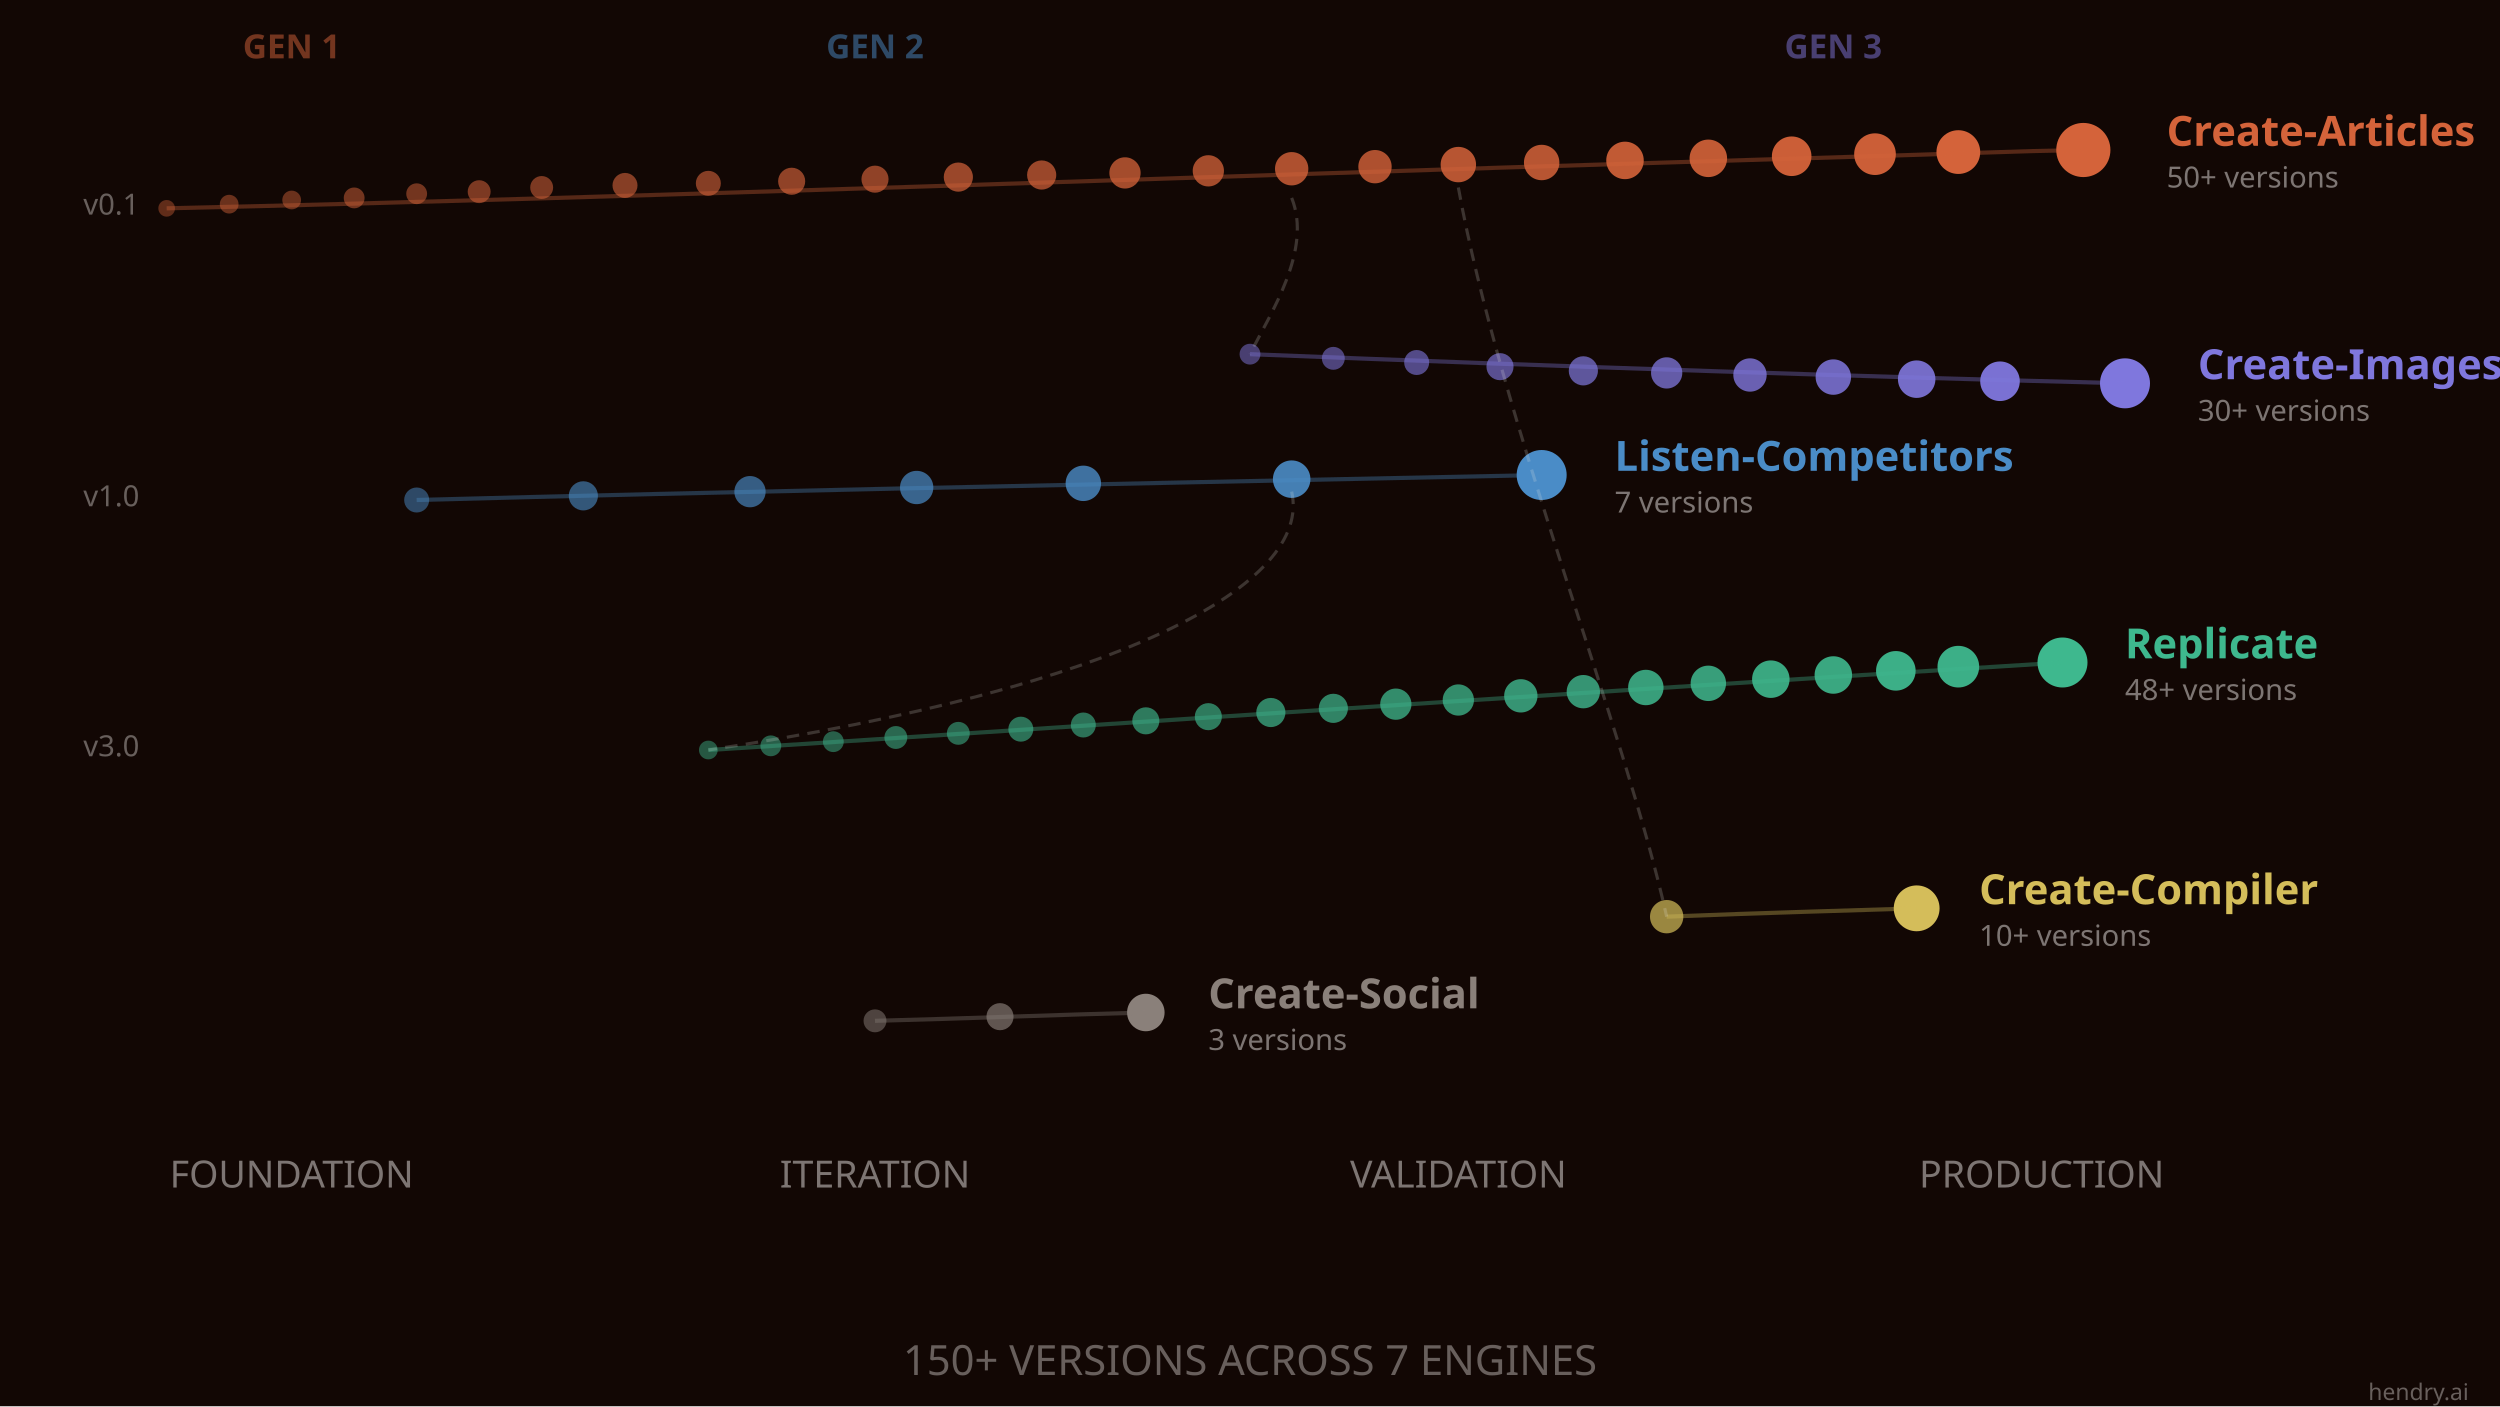
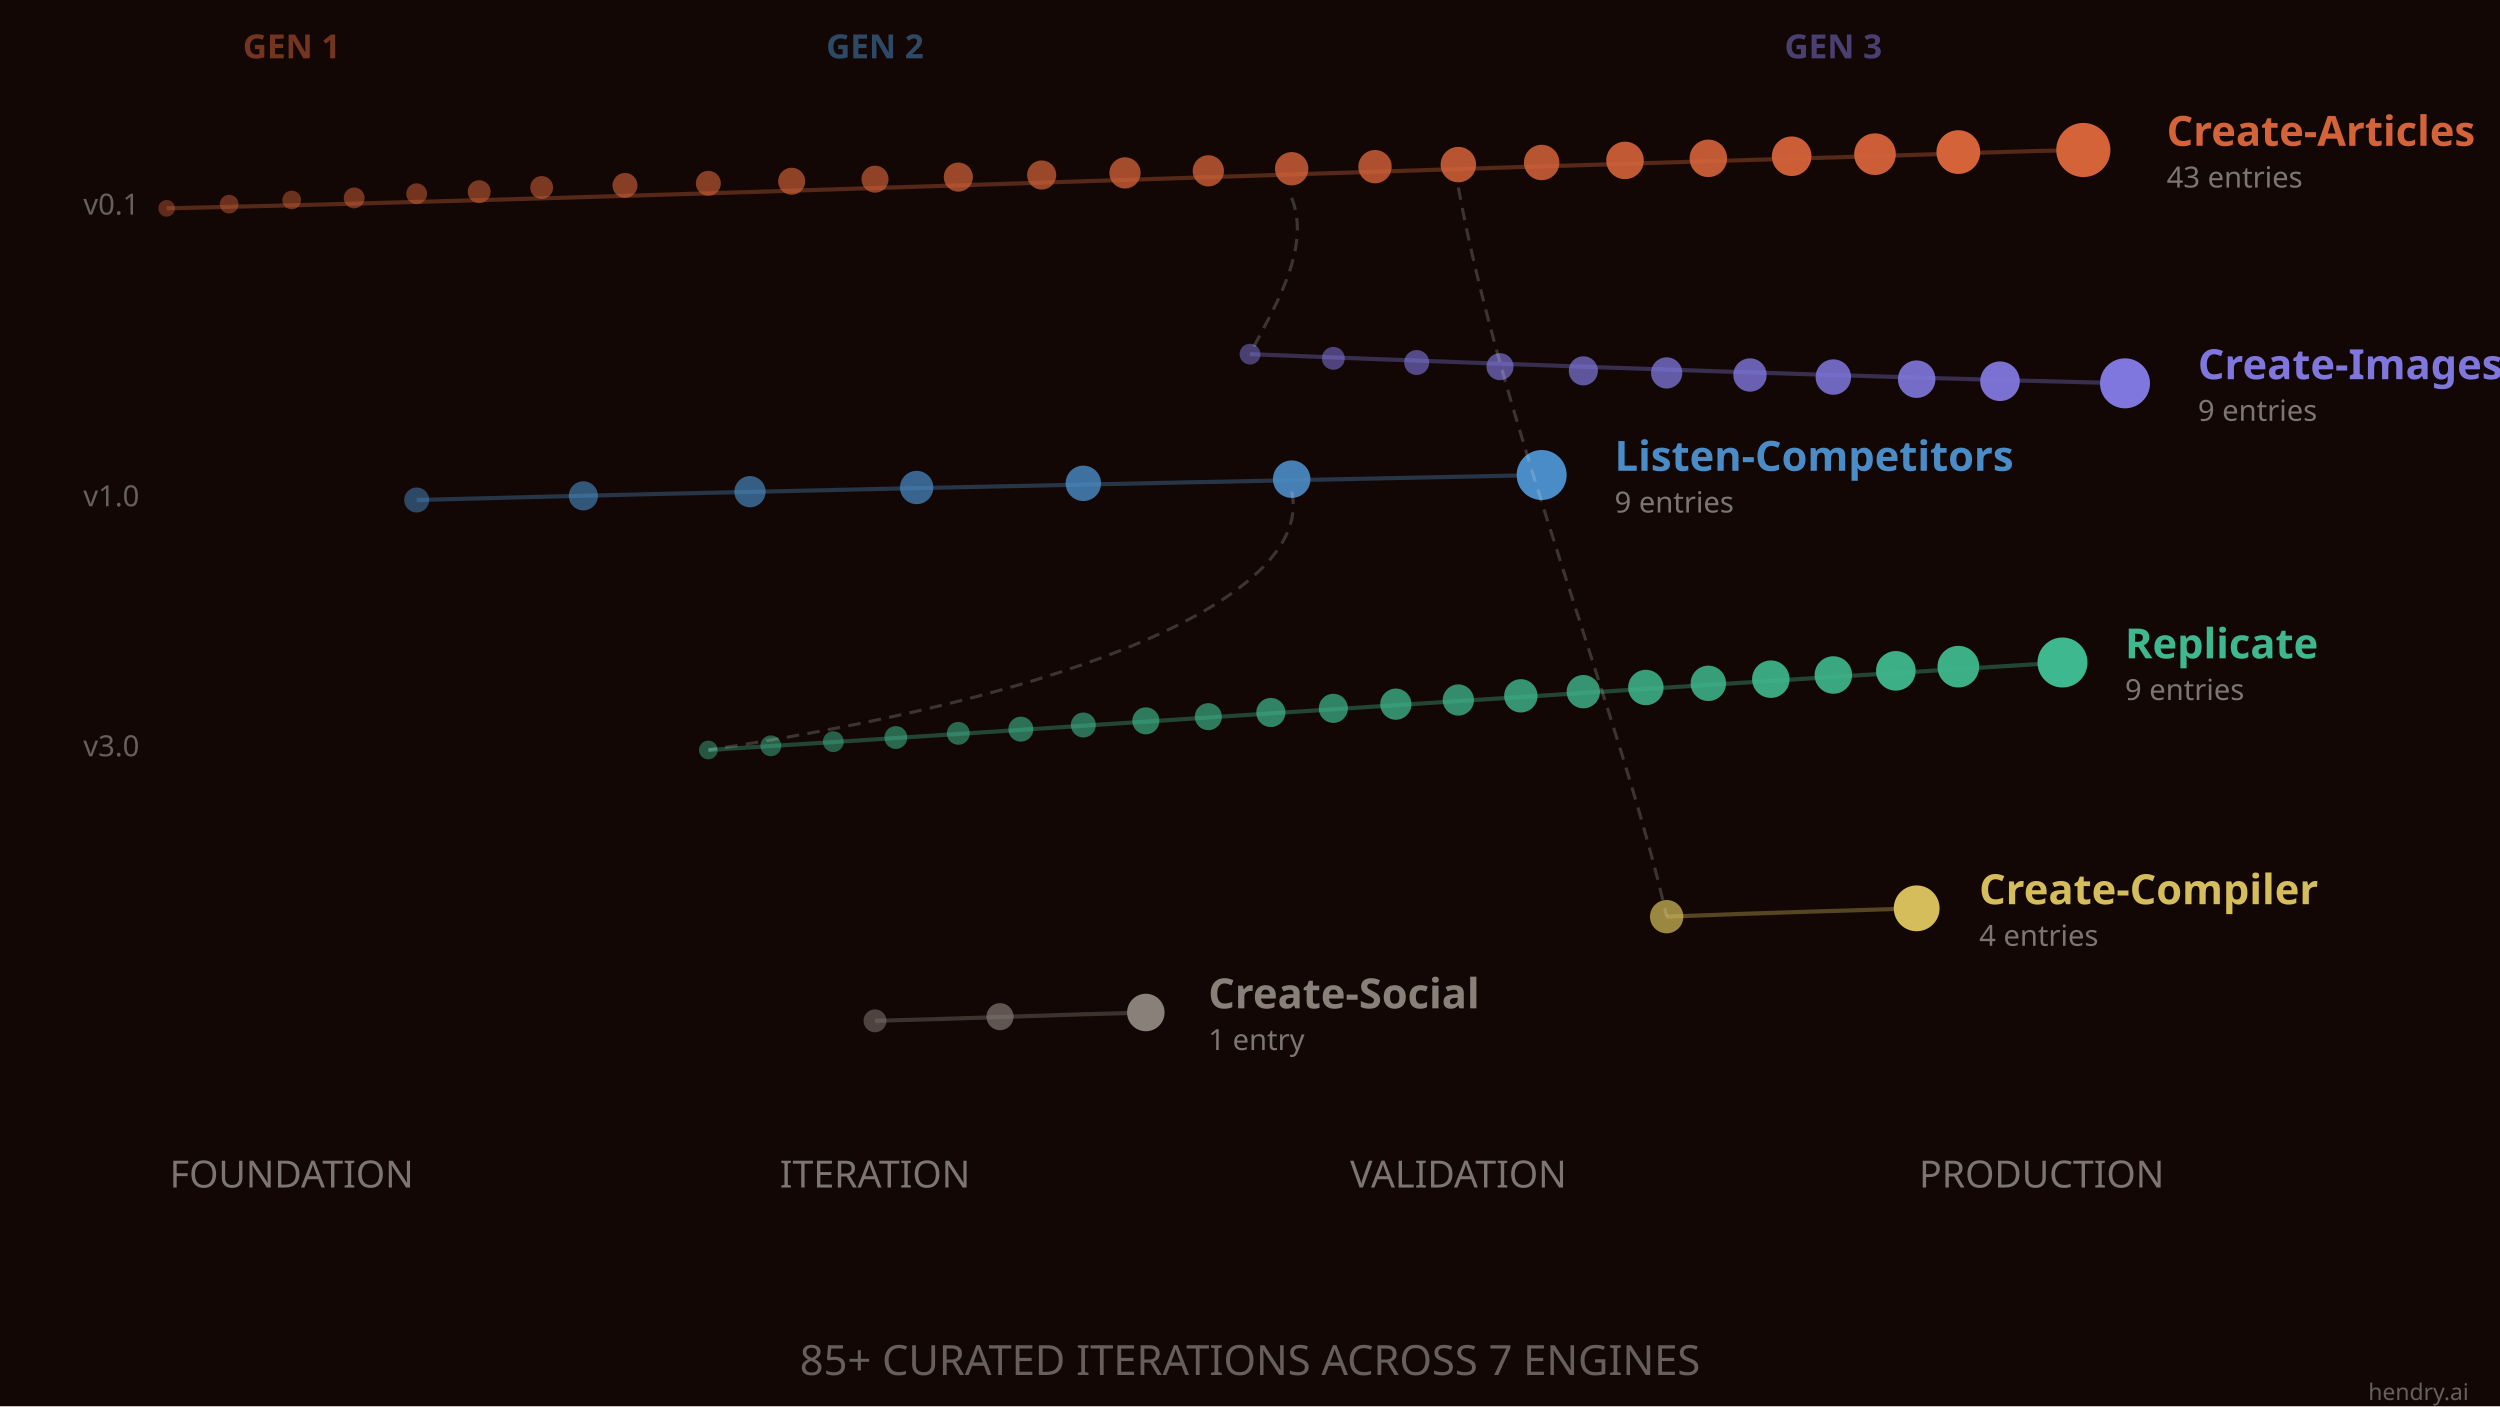
- <svg xmlns="http://www.w3.org/2000/svg" viewBox="0 0 1200 675" style="width: 100%; height: auto;" role="img" aria-label="Iteration paths across six AI marketing engines converging toward production, showing 150+ versions across seven engines and three generations">
+ <svg xmlns="http://www.w3.org/2000/svg" viewBox="0 0 1200 675" style="width: 100%; height: auto;" role="img" aria-label="Iteration paths across seven AI marketing engines converging toward production, showing 85+ curated iterations across three generations">
  <rect width="1200" height="675" fill="#120704" />
  <text x="140" y="28" text-anchor="middle" font-family="Barlow Semi Condensed, sans-serif" font-size="16" font-weight="600" fill="#D4633A" opacity="0.5">GEN 1</text>
  <text x="420" y="28" text-anchor="middle" font-family="Barlow Semi Condensed, sans-serif" font-size="16" font-weight="600" fill="#4A8CC7" opacity="0.5">GEN 2</text>
  <text x="880" y="28" text-anchor="middle" font-family="Barlow Semi Condensed, sans-serif" font-size="16" font-weight="600" fill="#7F77DD" opacity="0.5">GEN 3</text>
  <g fill="#D4633A">
    <circle cx="80" cy="100" r="4" opacity="0.4" />
    <circle cx="110" cy="98" r="4.5" opacity="0.45" />
    <circle cx="140" cy="96" r="4.5" opacity="0.45" />
    <circle cx="170" cy="95" r="5" opacity="0.5" />
    <circle cx="200" cy="93" r="5" opacity="0.5" />
    <circle cx="230" cy="92" r="5.5" opacity="0.55" />
    <circle cx="260" cy="90" r="5.5" opacity="0.55" />
    <circle cx="300" cy="89" r="6" opacity="0.6" />
    <circle cx="340" cy="88" r="6" opacity="0.6" />
    <circle cx="380" cy="87" r="6.5" opacity="0.65" />
    <circle cx="420" cy="86" r="6.5" opacity="0.65" />
    <circle cx="460" cy="85" r="7" opacity="0.7" />
    <circle cx="500" cy="84" r="7" opacity="0.7" />
    <circle cx="540" cy="83" r="7.5" opacity="0.75" />
    <circle cx="580" cy="82" r="7.5" opacity="0.75" />
    <circle cx="620" cy="81" r="8" opacity="0.8" />
    <circle cx="660" cy="80" r="8" opacity="0.8" />
    <circle cx="700" cy="79" r="8.5" opacity="0.85" />
    <circle cx="740" cy="78" r="8.5" opacity="0.85" />
    <circle cx="780" cy="77" r="9" opacity="0.9" />
    <circle cx="820" cy="76" r="9" opacity="0.9" />
    <circle cx="860" cy="75" r="9.5" opacity="0.95" />
    <circle cx="900" cy="74" r="10" opacity="0.95" />
    <circle cx="940" cy="73" r="10.5" opacity="1.0" />
  </g>
  <circle cx="1000" cy="72" r="13" fill="#D4633A" />
  <path d="M80,100 C300,95 600,84 800,78 S950,73 1000,72" fill="none" stroke="#D4633A" stroke-width="2" opacity="0.35" />
  <g fill="#4A8CC7">
    <circle cx="200" cy="240" r="6" opacity="0.5" />
    <circle cx="280" cy="238" r="7" opacity="0.6" />
    <circle cx="360" cy="236" r="7.5" opacity="0.65" />
    <circle cx="440" cy="234" r="8" opacity="0.7" />
    <circle cx="520" cy="232" r="8.5" opacity="0.8" />
    <circle cx="620" cy="230" r="9" opacity="0.9" />
  </g>
  <circle cx="740" cy="228" r="12" fill="#4A8CC7" />
  <path d="M200,240 C350,236 500,233 740,228" fill="none" stroke="#4A8CC7" stroke-width="2" opacity="0.35" />
  <g fill="#3EB88E">
    <circle cx="340" cy="360" r="4.5" opacity="0.45" />
    <circle cx="370" cy="358" r="5" opacity="0.5" />
    <circle cx="400" cy="356" r="5" opacity="0.5" />
    <circle cx="430" cy="354" r="5.5" opacity="0.55" />
    <circle cx="460" cy="352" r="5.5" opacity="0.55" />
    <circle cx="490" cy="350" r="6" opacity="0.6" />
    <circle cx="520" cy="348" r="6" opacity="0.6" />
    <circle cx="550" cy="346" r="6.5" opacity="0.65" />
    <circle cx="580" cy="344" r="6.5" opacity="0.65" />
    <circle cx="610" cy="342" r="7" opacity="0.7" />
    <circle cx="640" cy="340" r="7" opacity="0.7" />
    <circle cx="670" cy="338" r="7.5" opacity="0.75" />
    <circle cx="700" cy="336" r="7.5" opacity="0.75" />
    <circle cx="730" cy="334" r="8" opacity="0.8" />
    <circle cx="760" cy="332" r="8" opacity="0.8" />
    <circle cx="790" cy="330" r="8.5" opacity="0.85" />
    <circle cx="820" cy="328" r="8.5" opacity="0.85" />
    <circle cx="850" cy="326" r="9" opacity="0.9" />
    <circle cx="880" cy="324" r="9" opacity="0.9" />
    <circle cx="910" cy="322" r="9.5" opacity="0.95" />
    <circle cx="940" cy="320" r="10" opacity="0.95" />
  </g>
  <circle cx="990" cy="318" r="12" fill="#3EB88E" />
  <path d="M340,360 C500,350 700,336 990,318" fill="none" stroke="#3EB88E" stroke-width="2" opacity="0.35" />
  <g fill="#7F77DD">
    <circle cx="600" cy="170" r="5" opacity="0.5" />
    <circle cx="640" cy="172" r="5.5" opacity="0.55" />
    <circle cx="680" cy="174" r="6" opacity="0.6" />
    <circle cx="720" cy="176" r="6.5" opacity="0.65" />
    <circle cx="760" cy="178" r="7" opacity="0.7" />
    <circle cx="800" cy="179" r="7.5" opacity="0.75" />
    <circle cx="840" cy="180" r="8" opacity="0.8" />
    <circle cx="880" cy="181" r="8.5" opacity="0.85" />
    <circle cx="920" cy="182" r="9" opacity="0.9" />
    <circle cx="960" cy="183" r="9.5" opacity="0.95" />
  </g>
  <circle cx="1020" cy="184" r="12" fill="#7F77DD" />
  <path d="M600,170 C750,176 900,181 1020,184" fill="none" stroke="#7F77DD" stroke-width="2" opacity="0.35" />
  <circle cx="800" cy="440" r="8" fill="#D4BD5A" opacity="0.7" />
  <circle cx="920" cy="436" r="11" fill="#D4BD5A" />
  <path d="M800,440 C850,438 890,437 920,436" fill="none" stroke="#D4BD5A" stroke-width="2" opacity="0.35" />
  <g fill="#8A807A">
    <circle cx="420" cy="490" r="5.5" opacity="0.5" />
    <circle cx="480" cy="488" r="6.5" opacity="0.65" />
  </g>
  <circle cx="550" cy="486" r="9" fill="#8A807A" />
  <path d="M420,490 C460,489 510,487 550,486" fill="none" stroke="#8A807A" stroke-width="2" opacity="0.35" />
  <path d="M620,95 C630,120 610,150 600,170" fill="none" stroke="#E8E4E1" stroke-width="1.5" stroke-dasharray="6,4" opacity="0.2" />
  <path d="M700,90 C720,200 780,350 800,440" fill="none" stroke="#E8E4E1" stroke-width="1.5" stroke-dasharray="6,4" opacity="0.2" />
  <path d="M620,236 C630,280 540,330 340,360" fill="none" stroke="#E8E4E1" stroke-width="1.5" stroke-dasharray="6,4" opacity="0.2" />
  <text x="1040" y="70" font-family="Barlow Semi Condensed, sans-serif" font-size="20" font-weight="600" fill="#D4633A">Create-Articles</text>
-   <text x="1040" y="90" font-family="Barlow, sans-serif" font-size="14" fill="#E8E4E1" opacity="0.5">50+ versions</text>
+   <text x="1040" y="90" font-family="Barlow, sans-serif" font-size="14" fill="#E8E4E1" opacity="0.5">43 entries</text>
  <text x="775" y="226" font-family="Barlow Semi Condensed, sans-serif" font-size="20" font-weight="600" fill="#4A8CC7">Listen-Competitors</text>
-   <text x="775" y="246" font-family="Barlow, sans-serif" font-size="14" fill="#E8E4E1" opacity="0.5">7 versions</text>
+   <text x="775" y="246" font-family="Barlow, sans-serif" font-size="14" fill="#E8E4E1" opacity="0.5">9 entries</text>
  <text x="1020" y="316" font-family="Barlow Semi Condensed, sans-serif" font-size="20" font-weight="600" fill="#3EB88E">Replicate</text>
-   <text x="1020" y="336" font-family="Barlow, sans-serif" font-size="14" fill="#E8E4E1" opacity="0.5">48+ versions</text>
+   <text x="1020" y="336" font-family="Barlow, sans-serif" font-size="14" fill="#E8E4E1" opacity="0.5">9 entries</text>
  <text x="1055" y="182" font-family="Barlow Semi Condensed, sans-serif" font-size="20" font-weight="600" fill="#7F77DD">Create-Images</text>
-   <text x="1055" y="202" font-family="Barlow, sans-serif" font-size="14" fill="#E8E4E1" opacity="0.5">30+ versions</text>
+   <text x="1055" y="202" font-family="Barlow, sans-serif" font-size="14" fill="#E8E4E1" opacity="0.5">9 entries</text>
  <text x="950" y="434" font-family="Barlow Semi Condensed, sans-serif" font-size="20" font-weight="600" fill="#D4BD5A">Create-Compiler</text>
-   <text x="950" y="454" font-family="Barlow, sans-serif" font-size="14" fill="#E8E4E1" opacity="0.5">10+ versions</text>
+   <text x="950" y="454" font-family="Barlow, sans-serif" font-size="14" fill="#E8E4E1" opacity="0.5">4 entries</text>
  <text x="580" y="484" font-family="Barlow Semi Condensed, sans-serif" font-size="20" font-weight="600" fill="#8A807A">Create-Social</text>
-   <text x="580" y="504" font-family="Barlow, sans-serif" font-size="14" fill="#E8E4E1" opacity="0.5">3 versions</text>
+   <text x="580" y="504" font-family="Barlow, sans-serif" font-size="14" fill="#E8E4E1" opacity="0.5">1 entry</text>
  <text x="40" y="103" font-family="Barlow Semi Condensed, sans-serif" font-size="14" fill="#E8E4E1" opacity="0.4">v0.1</text>
  <text x="40" y="243" font-family="Barlow Semi Condensed, sans-serif" font-size="14" fill="#E8E4E1" opacity="0.4">v1.0</text>
  <text x="40" y="363" font-family="Barlow Semi Condensed, sans-serif" font-size="14" fill="#E8E4E1" opacity="0.4">v3.0</text>
  <text x="140" y="570" text-anchor="middle" font-family="Barlow Semi Condensed, sans-serif" font-size="18" font-weight="500" fill="#E8E4E1" opacity="0.5">FOUNDATION</text>
  <text x="420" y="570" text-anchor="middle" font-family="Barlow Semi Condensed, sans-serif" font-size="18" font-weight="500" fill="#E8E4E1" opacity="0.5">ITERATION</text>
  <text x="700" y="570" text-anchor="middle" font-family="Barlow Semi Condensed, sans-serif" font-size="18" font-weight="500" fill="#E8E4E1" opacity="0.5">VALIDATION</text>
  <text x="980" y="570" text-anchor="middle" font-family="Barlow Semi Condensed, sans-serif" font-size="18" font-weight="500" fill="#E8E4E1" opacity="0.5">PRODUCTION</text>
-   <text x="600" y="660" text-anchor="middle" font-family="Barlow Semi Condensed, sans-serif" font-size="20" font-weight="500" fill="#E8E4E1" opacity="0.4">150+ VERSIONS ACROSS 7 ENGINES</text>
+   <text x="600" y="660" text-anchor="middle" font-family="Barlow Semi Condensed, sans-serif" font-size="20" font-weight="500" fill="#E8E4E1" opacity="0.4">85+ CURATED ITERATIONS ACROSS 7 ENGINES</text>
  <text x="1185" y="672" text-anchor="end" font-family="Barlow Semi Condensed, sans-serif" font-size="11" fill="#E8E4E1" opacity="0.4">hendry.ai</text>
</svg>
